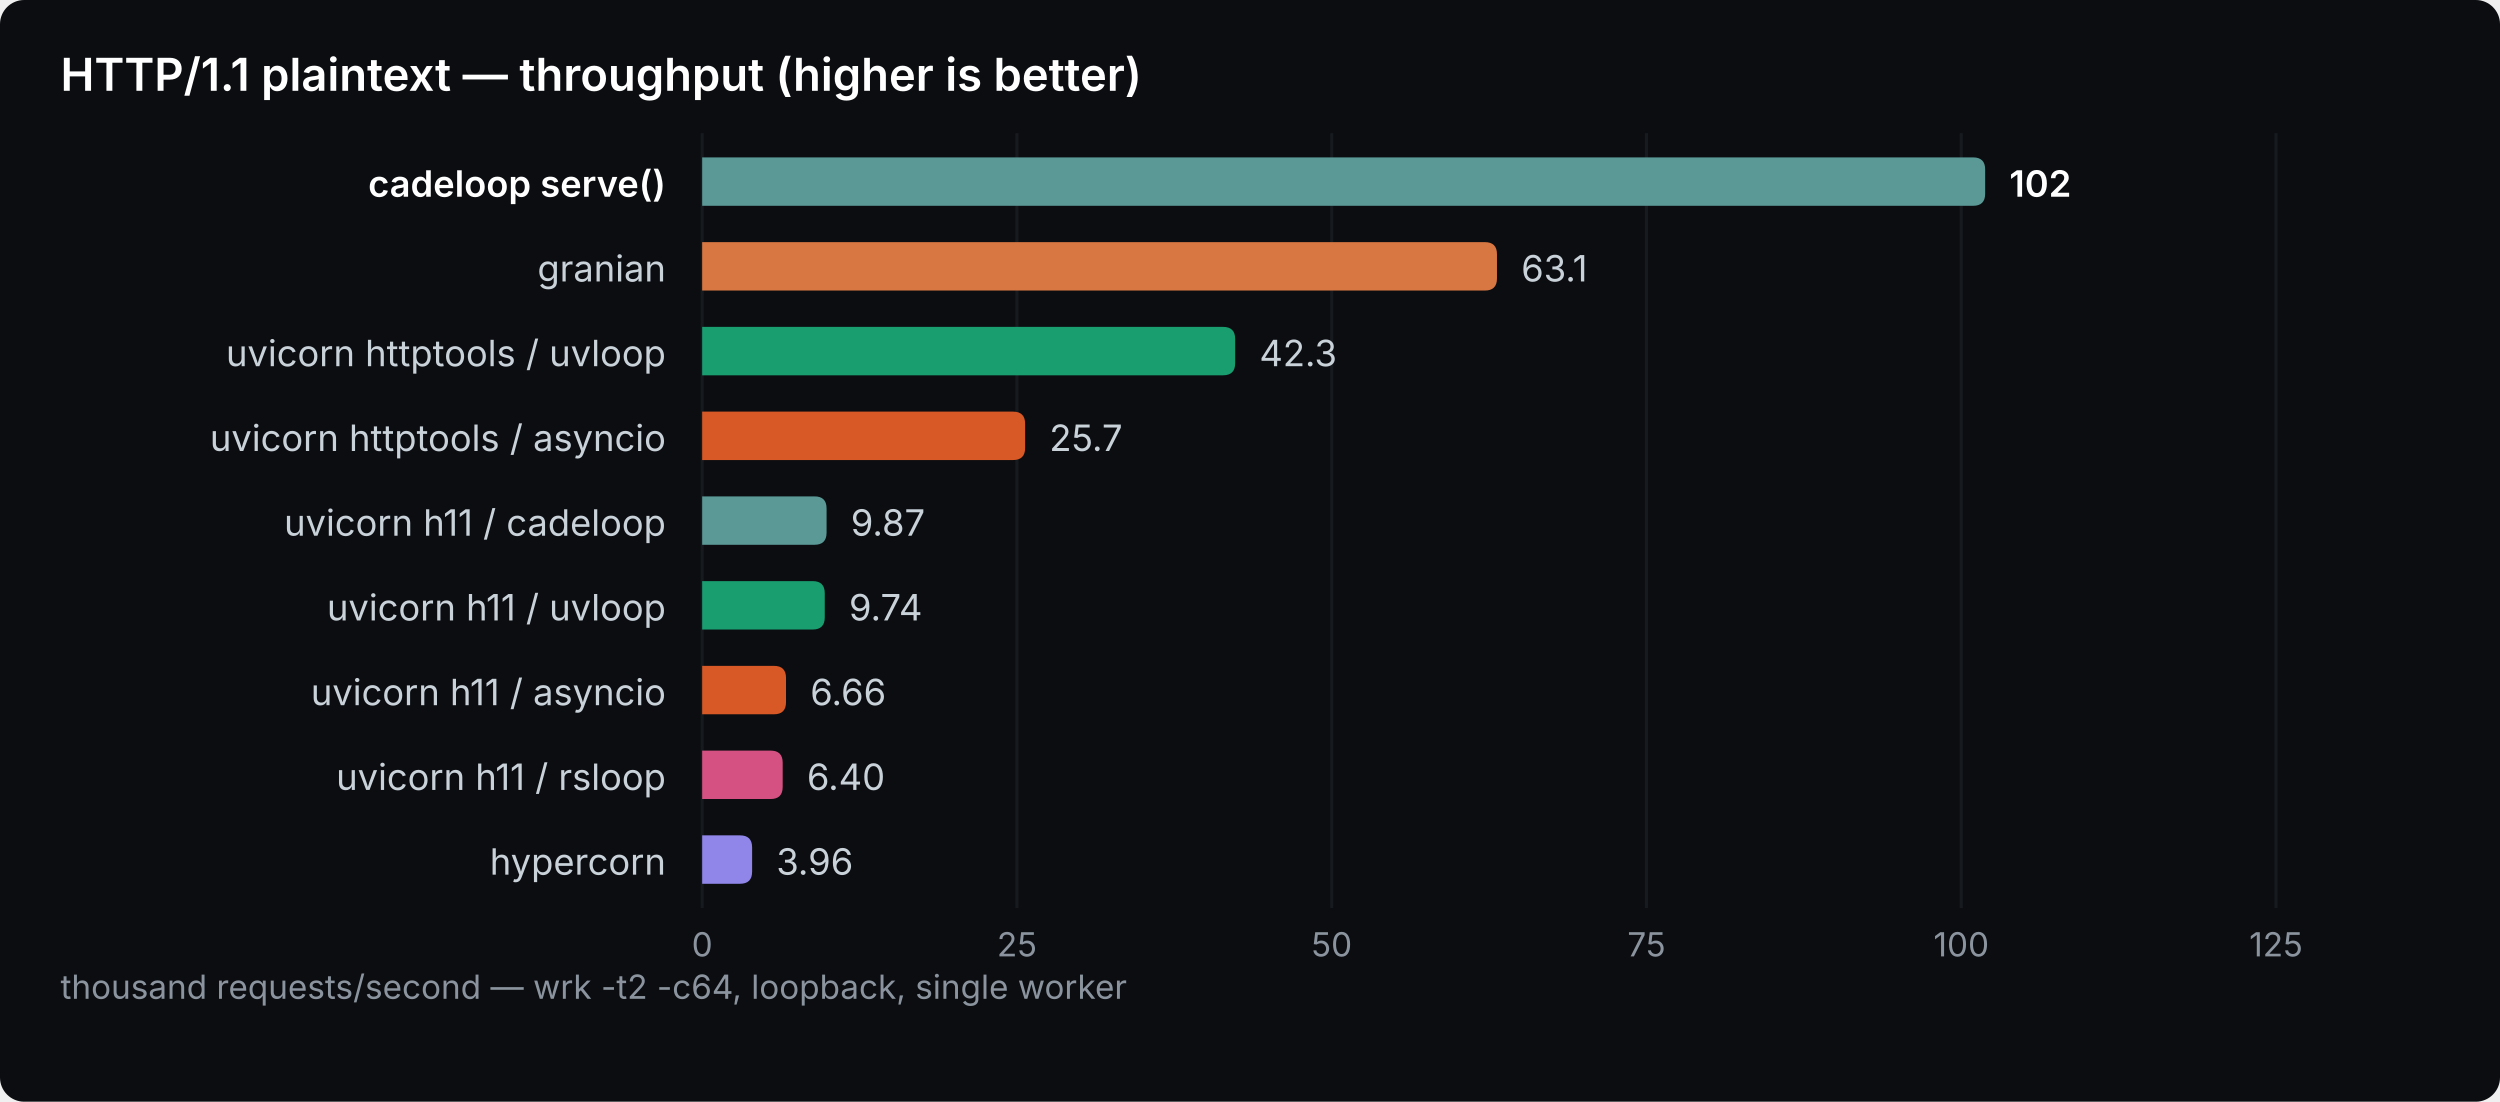
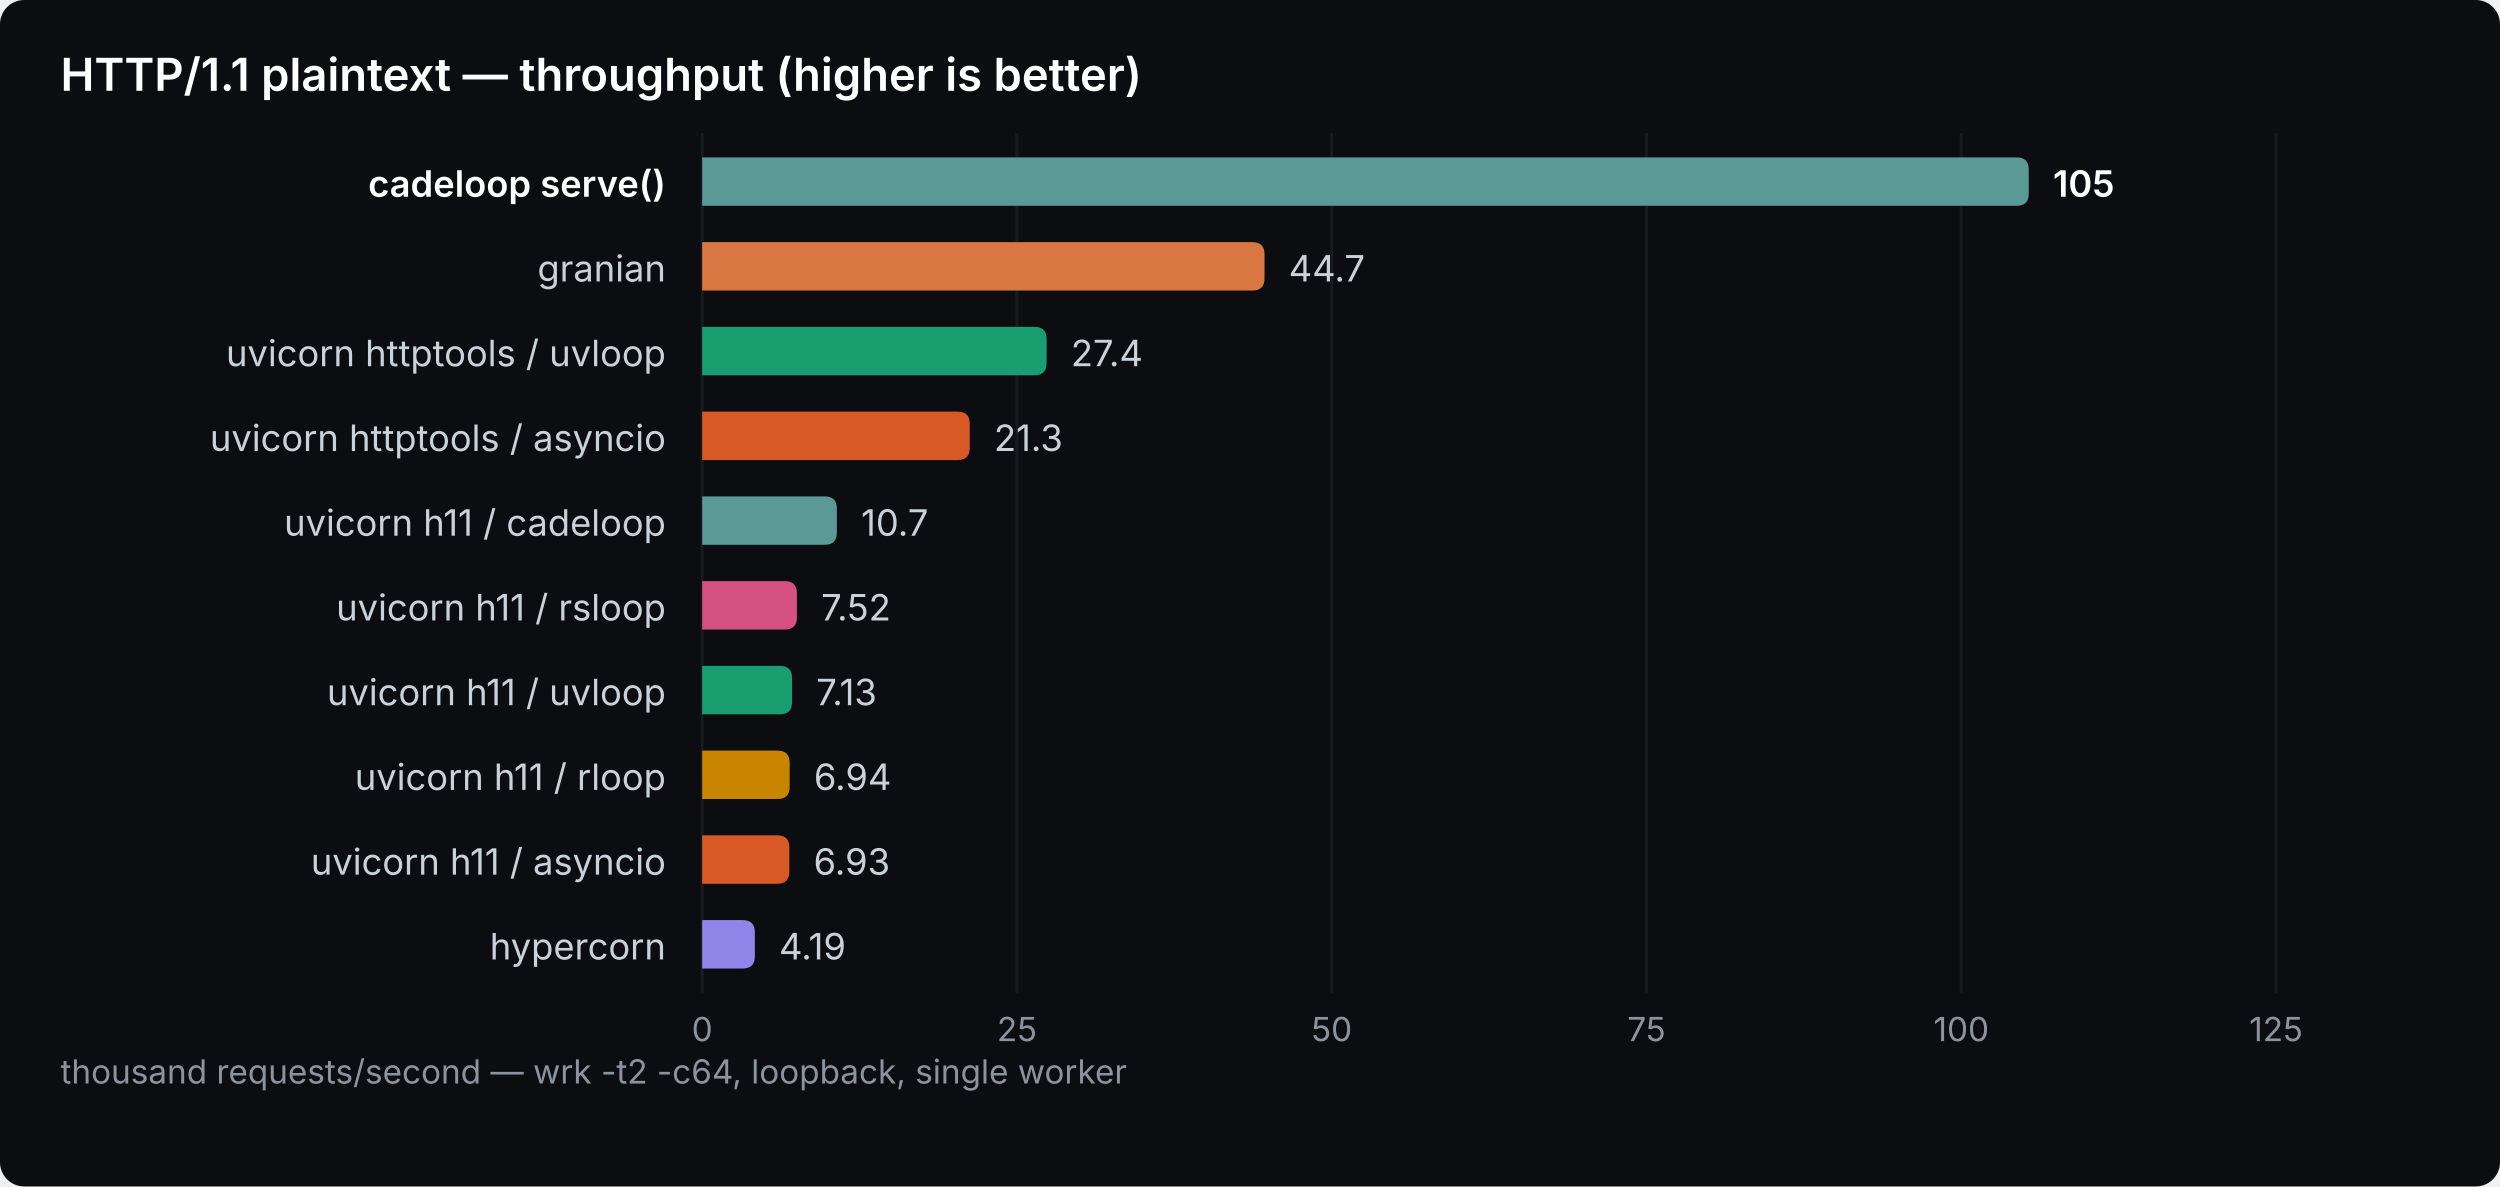
- <svg xmlns="http://www.w3.org/2000/svg" viewBox="0 0 826 364" width="826" height="364" font-family="system-ui, -apple-system, 'Segoe UI', sans-serif">
-   <rect width="826" height="364" fill="#0B0D11" rx="8" />
+ <svg xmlns="http://www.w3.org/2000/svg" viewBox="0 0 826 392" width="826" height="392" font-family="system-ui, -apple-system, 'Segoe UI', sans-serif">
+   <rect width="826" height="392" fill="#0B0D11" rx="8" />
  <text x="20" y="30" font-size="15" font-weight="600" fill="#ffffff">HTTP/1.1 plaintext — throughput (higher is better)</text>
-   <line x1="232.0" y1="44" x2="232.0" y2="300" stroke="#171A1F" stroke-width="1" />
-   <text x="232.0" y="316" font-size="11" fill="#8b949e" text-anchor="middle">0</text>
-   <line x1="336.0" y1="44" x2="336.0" y2="300" stroke="#171A1F" stroke-width="1" />
-   <text x="336.0" y="316" font-size="11" fill="#8b949e" text-anchor="middle">25</text>
-   <line x1="440.0" y1="44" x2="440.0" y2="300" stroke="#171A1F" stroke-width="1" />
-   <text x="440.0" y="316" font-size="11" fill="#8b949e" text-anchor="middle">50</text>
-   <line x1="544.0" y1="44" x2="544.0" y2="300" stroke="#171A1F" stroke-width="1" />
-   <text x="544.0" y="316" font-size="11" fill="#8b949e" text-anchor="middle">75</text>
-   <line x1="648.0" y1="44" x2="648.0" y2="300" stroke="#171A1F" stroke-width="1" />
-   <text x="648.0" y="316" font-size="11" fill="#8b949e" text-anchor="middle">100</text>
-   <line x1="752.0" y1="44" x2="752.0" y2="300" stroke="#171A1F" stroke-width="1" />
-   <text x="752.0" y="316" font-size="11" fill="#8b949e" text-anchor="middle">125</text>
+   <line x1="232.0" y1="44" x2="232.0" y2="328" stroke="#171A1F" stroke-width="1" />
+   <text x="232.0" y="344" font-size="11" fill="#8b949e" text-anchor="middle">0</text>
+   <line x1="336.0" y1="44" x2="336.0" y2="328" stroke="#171A1F" stroke-width="1" />
+   <text x="336.0" y="344" font-size="11" fill="#8b949e" text-anchor="middle">25</text>
+   <line x1="440.0" y1="44" x2="440.0" y2="328" stroke="#171A1F" stroke-width="1" />
+   <text x="440.0" y="344" font-size="11" fill="#8b949e" text-anchor="middle">50</text>
+   <line x1="544.0" y1="44" x2="544.0" y2="328" stroke="#171A1F" stroke-width="1" />
+   <text x="544.0" y="344" font-size="11" fill="#8b949e" text-anchor="middle">75</text>
+   <line x1="648.0" y1="44" x2="648.0" y2="328" stroke="#171A1F" stroke-width="1" />
+   <text x="648.0" y="344" font-size="11" fill="#8b949e" text-anchor="middle">100</text>
+   <line x1="752.0" y1="44" x2="752.0" y2="328" stroke="#171A1F" stroke-width="1" />
+   <text x="752.0" y="344" font-size="11" fill="#8b949e" text-anchor="middle">125</text>
  <text x="220" y="65" font-size="12" font-weight="600" fill="#ffffff" text-anchor="end">cadeloop serve()</text>
-   <path d="M232.0,52.0 h419.9 q4.0,0 4.0,4.0 v8.0 q0,4.0 -4.0,4.0 h-419.9 z" fill="#5a9996" />
+   <path d="M232.0,52.0 h434.3 q4.0,0 4.0,4.0 v8.0 q0,4.0 -4.0,4.0 h-434.3 z" fill="#5a9996" />
  <rect x="232.0" y="51.0" width="0" height="0" fill="#0B0D11" />
-   <text x="663.9" y="65" font-size="12" font-weight="600" fill="#ffffff">102</text>
+   <text x="678.3" y="65" font-size="12" font-weight="600" fill="#ffffff">105</text>
  <text x="220" y="93" font-size="12" font-weight="400" fill="#c9d1d9" text-anchor="end">granian</text>
-   <path d="M232.0,80.0 h258.6 q4.0,0 4.0,4.0 v8.0 q0,4.0 -4.0,4.0 h-258.6 z" fill="#d97742" />
+   <path d="M232.0,80.0 h181.8 q4.0,0 4.0,4.0 v8.0 q0,4.0 -4.0,4.0 h-181.8 z" fill="#d97742" />
  <rect x="232.0" y="79.0" width="0" height="0" fill="#0B0D11" />
-   <text x="502.6" y="93" font-size="12" font-weight="400" fill="#c9d1d9">63.1</text>
+   <text x="425.8" y="93" font-size="12" font-weight="400" fill="#c9d1d9">44.7</text>
  <text x="220" y="121" font-size="12" font-weight="400" fill="#c9d1d9" text-anchor="end">uvicorn httptools / uvloop</text>
-   <path d="M232.0,108.0 h172.1 q4.0,0 4.0,4.0 v8.0 q0,4.0 -4.0,4.0 h-172.1 z" fill="#199e70" />
+   <path d="M232.0,108.0 h109.8 q4.0,0 4.0,4.0 v8.0 q0,4.0 -4.0,4.0 h-109.8 z" fill="#199e70" />
  <rect x="232.0" y="107.0" width="0" height="0" fill="#0B0D11" />
-   <text x="416.1" y="121" font-size="12" font-weight="400" fill="#c9d1d9">42.3</text>
+   <text x="353.8" y="121" font-size="12" font-weight="400" fill="#c9d1d9">27.4</text>
  <text x="220" y="149" font-size="12" font-weight="400" fill="#c9d1d9" text-anchor="end">uvicorn httptools / asyncio</text>
-   <path d="M232.0,136.0 h102.7 q4.0,0 4.0,4.0 v8.0 q0,4.0 -4.0,4.0 h-102.7 z" fill="#d95926" />
+   <path d="M232.0,136.0 h84.4 q4.0,0 4.0,4.0 v8.0 q0,4.0 -4.0,4.0 h-84.4 z" fill="#d95926" />
  <rect x="232.0" y="135.0" width="0" height="0" fill="#0B0D11" />
-   <text x="346.7" y="149" font-size="12" font-weight="400" fill="#c9d1d9">25.7</text>
+   <text x="328.4" y="149" font-size="12" font-weight="400" fill="#c9d1d9">21.3</text>
  <text x="220" y="177" font-size="12" font-weight="400" fill="#c9d1d9" text-anchor="end">uvicorn h11 / cadeloop</text>
-   <path d="M232.0,164.0 h37.1 q4.0,0 4.0,4.0 v8.0 q0,4.0 -4.0,4.0 h-37.1 z" fill="#5a9996" />
+   <path d="M232.0,164.0 h40.5 q4.0,0 4.0,4.0 v8.0 q0,4.0 -4.0,4.0 h-40.5 z" fill="#5a9996" />
  <rect x="232.0" y="163.0" width="0" height="0" fill="#0B0D11" />
-   <text x="281.1" y="177" font-size="12" font-weight="400" fill="#c9d1d9">9.87</text>
-   <text x="220" y="205" font-size="12" font-weight="400" fill="#c9d1d9" text-anchor="end">uvicorn h11 / uvloop</text>
-   <path d="M232.0,192.0 h36.5 q4.0,0 4.0,4.0 v8.0 q0,4.0 -4.0,4.0 h-36.5 z" fill="#199e70" />
+   <text x="284.5" y="177" font-size="12" font-weight="400" fill="#c9d1d9">10.7</text>
+   <text x="220" y="205" font-size="12" font-weight="400" fill="#c9d1d9" text-anchor="end">uvicorn h11 / rsloop</text>
+   <path d="M232.0,192.0 h27.3 q4.0,0 4.0,4.0 v8.0 q0,4.0 -4.0,4.0 h-27.3 z" fill="#d55181" />
  <rect x="232.0" y="191.0" width="0" height="0" fill="#0B0D11" />
-   <text x="280.5" y="205" font-size="12" font-weight="400" fill="#c9d1d9">9.74</text>
-   <text x="220" y="233" font-size="12" font-weight="400" fill="#c9d1d9" text-anchor="end">uvicorn h11 / asyncio</text>
-   <path d="M232.0,220.0 h23.7 q4.0,0 4.0,4.0 v8.0 q0,4.0 -4.0,4.0 h-23.7 z" fill="#d95926" />
+   <text x="271.3" y="205" font-size="12" font-weight="400" fill="#c9d1d9">7.52</text>
+   <text x="220" y="233" font-size="12" font-weight="400" fill="#c9d1d9" text-anchor="end">uvicorn h11 / uvloop</text>
+   <path d="M232.0,220.0 h25.7 q4.0,0 4.0,4.0 v8.0 q0,4.0 -4.0,4.0 h-25.7 z" fill="#199e70" />
  <rect x="232.0" y="219.0" width="0" height="0" fill="#0B0D11" />
-   <text x="267.7" y="233" font-size="12" font-weight="400" fill="#c9d1d9">6.66</text>
-   <text x="220" y="261" font-size="12" font-weight="400" fill="#c9d1d9" text-anchor="end">uvicorn h11 / rsloop</text>
-   <path d="M232.0,248.0 h22.6 q4.0,0 4.0,4.0 v8.0 q0,4.0 -4.0,4.0 h-22.6 z" fill="#d55181" />
+   <text x="269.7" y="233" font-size="12" font-weight="400" fill="#c9d1d9">7.13</text>
+   <text x="220" y="261" font-size="12" font-weight="400" fill="#c9d1d9" text-anchor="end">uvicorn h11 / rloop</text>
+   <path d="M232.0,248.0 h24.9 q4.0,0 4.0,4.0 v8.0 q0,4.0 -4.0,4.0 h-24.9 z" fill="#c98500" />
  <rect x="232.0" y="247.0" width="0" height="0" fill="#0B0D11" />
-   <text x="266.6" y="261" font-size="12" font-weight="400" fill="#c9d1d9">6.40</text>
-   <text x="220" y="289" font-size="12" font-weight="400" fill="#c9d1d9" text-anchor="end">hypercorn</text>
-   <path d="M232.0,276.0 h12.5 q4.0,0 4.0,4.0 v8.0 q0,4.0 -4.0,4.0 h-12.5 z" fill="#9085e9" />
+   <text x="268.9" y="261" font-size="12" font-weight="400" fill="#c9d1d9">6.94</text>
+   <text x="220" y="289" font-size="12" font-weight="400" fill="#c9d1d9" text-anchor="end">uvicorn h11 / asyncio</text>
+   <path d="M232.0,276.0 h24.8 q4.0,0 4.0,4.0 v8.0 q0,4.0 -4.0,4.0 h-24.8 z" fill="#d95926" />
  <rect x="232.0" y="275.0" width="0" height="0" fill="#0B0D11" />
-   <text x="256.5" y="289" font-size="12" font-weight="400" fill="#c9d1d9">3.96</text>
-   <text x="20" y="330" font-size="11" fill="#8b949e">thousand requests/second — wrk -t2 -c64, loopback, single worker</text>
+   <text x="268.8" y="289" font-size="12" font-weight="400" fill="#c9d1d9">6.93</text>
+   <text x="220" y="317" font-size="12" font-weight="400" fill="#c9d1d9" text-anchor="end">hypercorn</text>
+   <path d="M232.0,304.0 h13.4 q4.0,0 4.0,4.0 v8.0 q0,4.0 -4.0,4.0 h-13.4 z" fill="#9085e9" />
+   <rect x="232.0" y="303.0" width="0" height="0" fill="#0B0D11" />
+   <text x="257.4" y="317" font-size="12" font-weight="400" fill="#c9d1d9">4.19</text>
+   <text x="20" y="358" font-size="11" fill="#8b949e">thousand requests/second — wrk -t2 -c64, loopback, single worker</text>
</svg>
